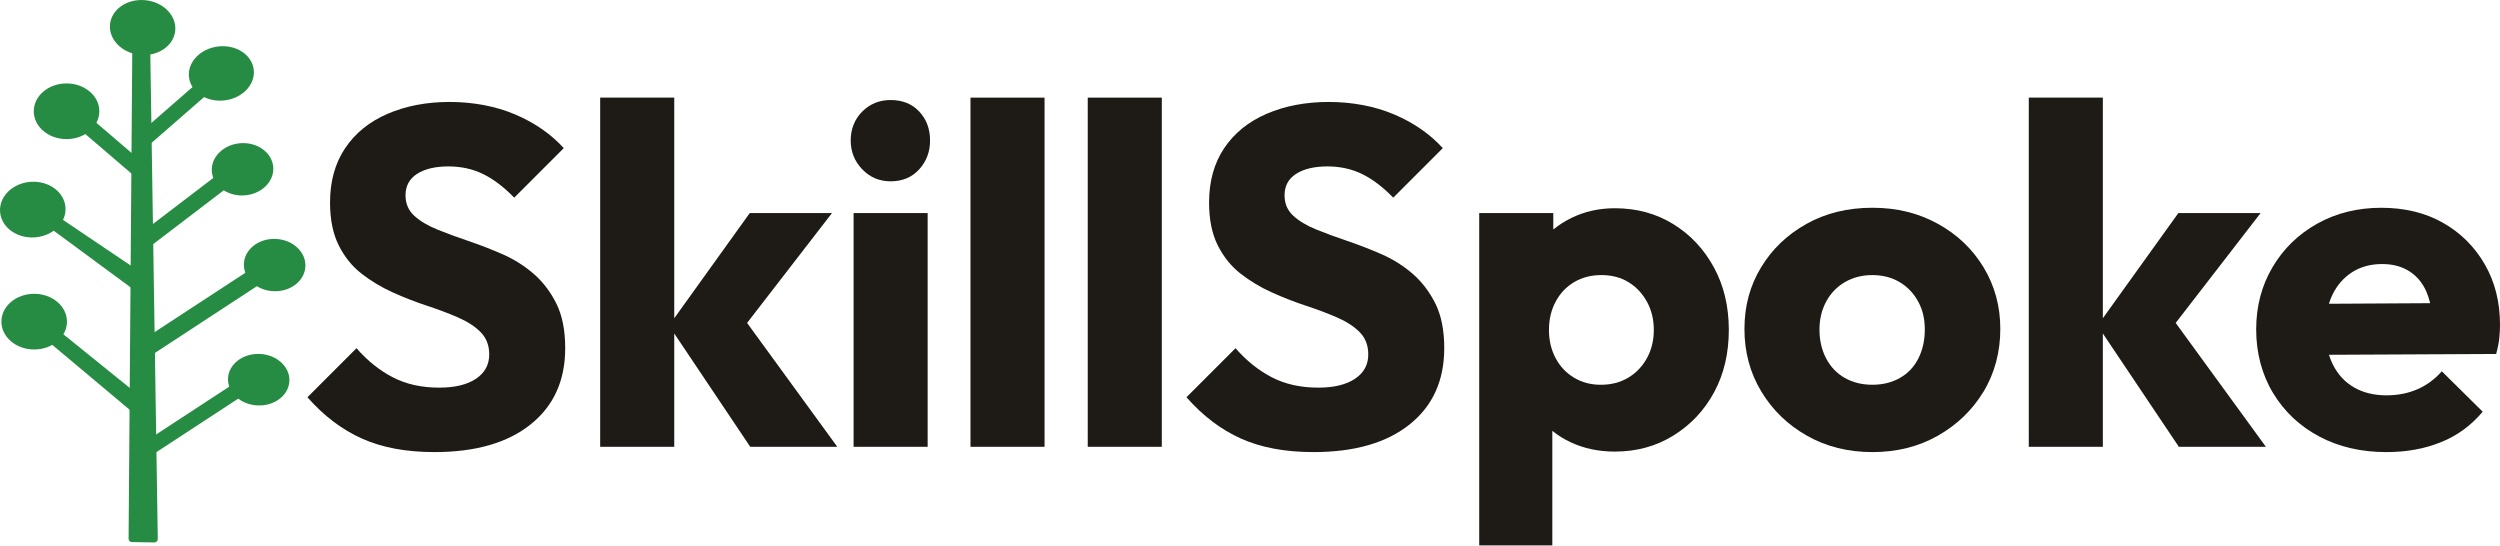
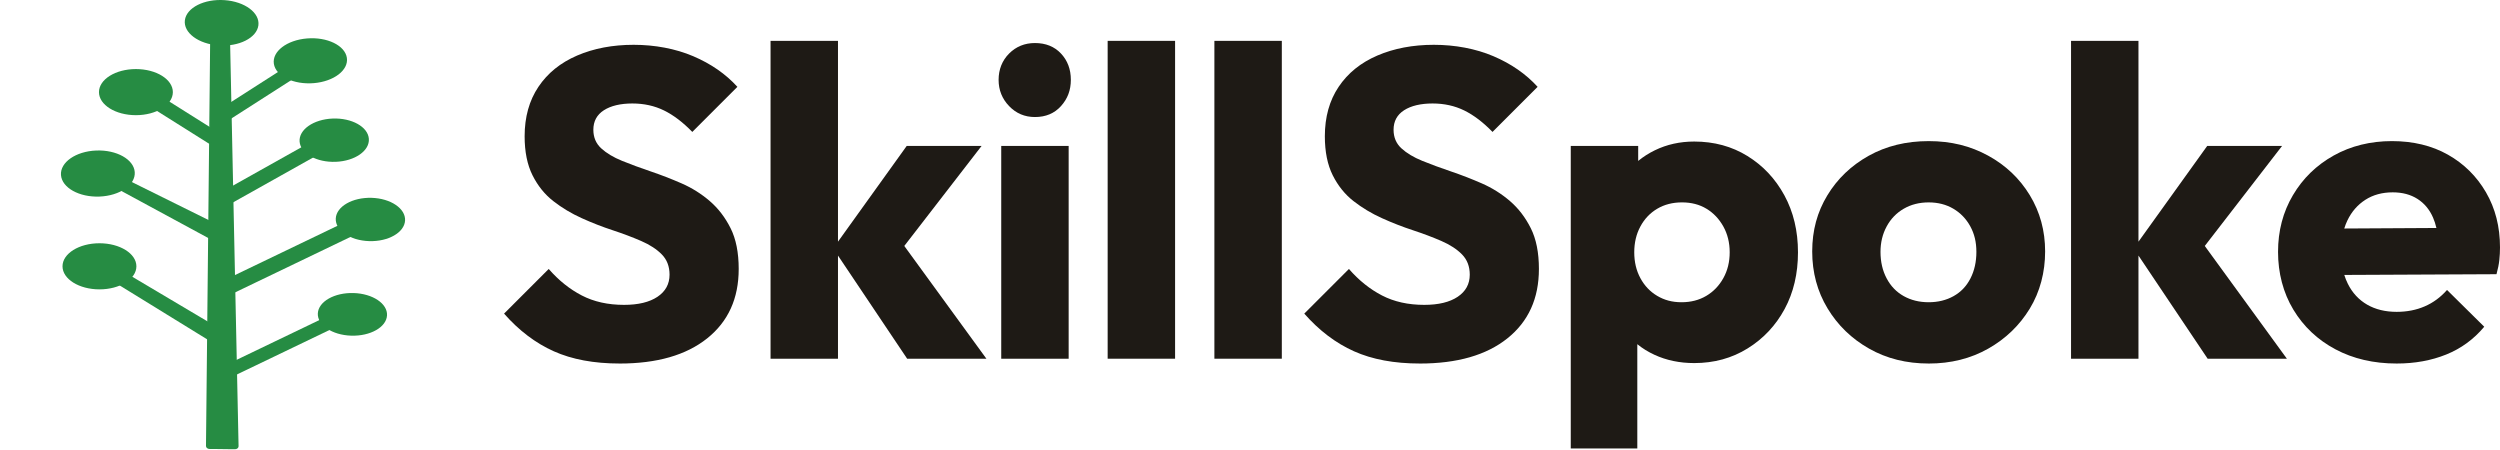
- <svg xmlns="http://www.w3.org/2000/svg" id="Layer_2" data-name="Layer 2" viewBox="0 0 2850.54 621.85">
+ <svg xmlns="http://www.w3.org/2000/svg" id="Layer_2" data-name="Layer 2" viewBox="0 0 3131.36 562.67">
  <defs>
    <style>
-       .cls-1 {
-         stroke: #278c43;
-         stroke-miterlimit: 10;
-         stroke-width: 2px;
+       .cls-1, .cls-2 {
+         fill: none;
      }

-       .cls-1, .cls-2 {
-         fill: #278c43;
+       .cls-2 {
+         stroke: #268c43;
+         stroke-miterlimit: 10;
+         stroke-width: 2.08px;
      }

      .cls-3 {
+         clip-path: url(#clippath-1);
+       }
+ 
+       .cls-4 {
+         clip-path: url(#clippath-2);
+       }
+ 
+       .cls-5 {
+         fill: #268c43;
+       }
+ 
+       .cls-6 {
        fill: #1e1a15;
      }
+ 
+       .cls-7 {
+         clip-path: url(#clippath);
+       }
    </style>
+     <clipPath id="clippath">
+       <rect class="cls-1" width="3131.36" height="562.67" />
+     </clipPath>
+     <clipPath id="clippath-1">
+       <rect class="cls-1" width="3131.36" height="562.67" />
+     </clipPath>
+     <clipPath id="clippath-2">
+       <rect class="cls-1" x="0" width="583.71" height="562.67" />
+     </clipPath>
  </defs>
  <g id="Layer_1-2" data-name="Layer 1">
-     <g id="lettermark_clear">
-       <path id="e-fill" class="cls-3" d="M2833,301.06c-11.71-20.1-27.61-35.83-47.7-47.16-20.11-11.33-43.52-17-70.2-17s-51.36,6.03-72.93,18.1c-21.58,12.07-38.58,28.61-50.99,49.63-12.43,21.03-18.65,44.69-18.65,71.02s6.39,51.18,19.2,72.38c12.79,21.21,30.34,37.75,52.64,49.63,22.3,11.88,47.89,17.83,76.77,17.83,22.67,0,43.33-3.75,61.96-11.25,18.65-7.49,34.55-19.1,47.71-34.82l-46.62-46.07c-8.05,9.14-17.37,15.99-27.97,20.56-10.61,4.58-22.31,6.86-35.1,6.86-14.26,0-26.59-3.02-37.01-9.04-10.42-6.03-18.47-14.72-24.13-26.05-1.76-3.52-3.25-7.24-4.47-11.15l190.64-.92c1.82-6.58,3.01-12.51,3.56-17.82.55-5.29.83-10.51.83-15.63,0-25.96-5.85-48.99-17.55-69.09M2681.92,310.38c9.68-6.21,21.11-9.32,34.27-9.32,12.07,0,22.39,2.74,30.98,8.23,8.59,5.48,15.08,13.25,19.46,23.3,1.74,3.98,3.15,8.36,4.26,13.11l-115.43.66c1.1-3.59,2.41-6.99,3.97-10.2,5.29-10.97,12.79-19.55,22.49-25.78" />
-       <g id="k2-fill">
-         <polygon class="cls-3" points="2583.6 509.44 2480.76 368.21 2577.57 242.93 2483.8 242.93 2397.7 362.85 2397.7 111.32 2313.25 111.32 2313.25 509.44 2397.7 509.44 2397.7 380.25 2484.35 509.44 2583.6 509.44" />
-       </g>
-       <path id="o-fill" class="cls-3" d="M2134.92,515.47c-27.79,0-52.65-6.21-74.58-18.65-21.94-12.42-39.31-29.25-52.09-50.45-12.8-21.2-19.2-44.97-19.2-71.29s6.31-49.35,18.92-70.19c12.61-20.84,29.88-37.37,51.82-49.63,21.94-12.24,46.98-18.37,75.12-18.37s52.18,6.03,74.31,18.1c22.12,12.07,39.57,28.61,52.37,49.63,12.79,21.03,19.2,44.51,19.2,70.47s-6.4,50.55-19.2,71.57c-12.8,21.03-30.16,37.75-52.1,50.18-21.94,12.43-46.8,18.65-74.58,18.65M2134.92,438.7c11.7,0,22.12-2.55,31.26-7.68,9.13-5.12,16.17-12.51,21.11-22.21,4.94-9.68,7.4-20.74,7.4-33.17s-2.56-22.75-7.68-32.08c-5.13-9.32-12.16-16.63-21.11-21.94-8.96-5.29-19.28-7.96-30.98-7.96s-22.13,2.65-31.26,7.96c-9.14,5.3-16.27,12.7-21.39,22.21-5.13,9.51-7.68,20.11-7.68,31.81,0,12.43,2.55,23.49,7.68,33.17,5.12,9.69,12.24,17.09,21.39,22.21,9.13,5.13,19.55,7.68,31.26,7.68" />
-       <path id="p-fill" class="cls-3" d="M1954.24,304.9c-11.34-20.84-26.78-37.29-46.34-49.36-19.56-12.07-41.77-18.1-66.63-18.1-17.92,0-34.36,3.66-49.35,10.97-7.67,3.74-14.61,8.18-20.84,13.3v-18.79h-84.45v378.92h83.35v-130.59c6.34,5.16,13.46,9.57,21.39,13.24,14.99,6.94,31.62,10.42,49.9,10.42,24.86,0,47.16-6.12,66.9-18.37,19.74-12.24,35.18-28.7,46.34-49.36,11.15-20.65,16.72-44.32,16.72-71.02s-5.67-50.46-17-71.29M1877.75,408.54c-5.3,9.51-12.43,16.91-21.39,22.21-8.96,5.3-19.28,7.96-30.98,7.96s-21.48-2.64-30.43-7.96c-8.96-5.29-15.99-12.69-21.11-22.21-5.13-9.5-7.68-20.29-7.68-32.36s2.55-22.84,7.68-32.36c5.12-9.5,12.15-16.91,21.11-22.21,8.95-5.29,19.27-7.96,30.98-7.96s21.94,2.65,30.71,7.96c8.77,5.3,15.8,12.7,21.11,22.21,5.29,9.51,7.95,20.29,7.95,32.36s-2.65,22.85-7.95,32.36" />
-       <path id="s2-fill" class="cls-3" d="M1497.61,515.47c-32.18,0-59.69-5.13-82.53-15.36-22.85-10.23-43.6-25.96-62.24-47.15l55.93-55.93c12.42,14.26,26.22,25.32,41.4,33.17,15.17,7.87,32.81,11.79,52.92,11.79,17.91,0,31.89-3.38,41.95-10.14,10.05-6.76,15.08-15.99,15.08-27.69,0-10.23-3.2-18.65-9.59-25.23-6.4-6.58-15.08-12.24-26.05-17-10.97-4.75-22.85-9.22-35.65-13.44-12.8-4.2-25.69-9.22-38.66-15.08-12.98-5.84-24.87-12.97-35.65-21.39-10.79-8.41-19.46-19.2-26.05-32.36-6.58-13.16-9.87-29.43-9.87-48.81,0-24.13,5.75-44.78,17.27-61.96,11.52-17.18,27.69-30.24,48.53-39.21,20.84-8.95,44.42-13.43,70.74-13.43s52.28,4.76,74.58,14.26c22.3,9.51,40.76,22.31,55.38,38.39l-56.49,56.48c-11.71-12.07-23.49-21.02-35.37-26.87-11.89-5.84-25.14-8.77-39.76-8.77s-26.87,2.83-35.65,8.5c-8.77,5.67-13.16,13.81-13.16,24.41,0,9.51,3.29,17.27,9.87,23.3,6.58,6.03,15.26,11.24,26.05,15.63,10.78,4.39,22.67,8.77,35.65,13.16,12.97,4.39,25.96,9.41,38.94,15.08,12.97,5.67,24.76,13.07,35.37,22.21,10.6,9.14,19.27,20.48,26.05,34,6.76,13.53,10.15,30.53,10.15,51,0,36.92-13.16,65.9-39.49,86.92-26.32,21.03-62.88,31.53-109.68,31.53" />
-       <g id="l2-fill">
-         <rect class="cls-3" x="1240.26" y="111.32" width="84.45" height="398.12" />
-       </g>
-       <g id="l1-fill">
-         <rect class="cls-3" x="1106.57" y="111.32" width="84.45" height="398.12" />
-       </g>
-       <path id="I-fill" class="cls-3" d="M1015.5,206.74c-12.8,0-23.58-4.57-32.36-13.71-8.77-9.13-13.16-20.1-13.16-32.91s4.39-24.13,13.16-32.91c8.77-8.77,19.55-13.16,32.36-13.16,13.52,0,24.4,4.39,32.63,13.16,8.23,8.77,12.33,19.74,12.33,32.91s-4.12,23.77-12.33,32.91c-8.23,9.14-19.11,13.71-32.63,13.71M973.28,242.93h84.45v266.52h-84.45V242.93Z" />
-       <g id="k1-fill">
-         <polygon class="cls-3" points="851.84 368.21 948.66 242.93 854.89 242.93 768.79 362.85 768.79 111.32 684.33 111.32 684.33 509.44 768.79 509.44 768.79 380.25 855.43 509.44 954.69 509.44 851.84 368.21" />
-       </g>
-       <path id="s1-fill" class="cls-3" d="M495.32,515.47c-32.18,0-59.69-5.13-82.53-15.36-22.85-10.23-43.6-25.96-62.24-47.15l55.93-55.93c12.42,14.26,26.22,25.32,41.4,33.17,15.17,7.87,32.81,11.79,52.92,11.79,17.91,0,31.89-3.38,41.95-10.14,10.05-6.76,15.08-15.99,15.08-27.69,0-10.23-3.2-18.65-9.59-25.23-6.4-6.58-15.08-12.24-26.05-17-10.97-4.75-22.85-9.22-35.65-13.44-12.8-4.2-25.69-9.22-38.66-15.08-12.98-5.84-24.87-12.97-35.65-21.39-10.79-8.41-19.46-19.2-26.05-32.36-6.58-13.16-9.87-29.43-9.87-48.81,0-24.13,5.75-44.78,17.27-61.96,11.52-17.18,27.69-30.24,48.53-39.21,20.84-8.95,44.42-13.43,70.74-13.43s52.28,4.76,74.58,14.26c22.3,9.51,40.76,22.31,55.38,38.39l-56.48,56.48c-11.71-12.07-23.49-21.02-35.37-26.87-11.89-5.84-25.14-8.77-39.76-8.77s-26.87,2.83-35.65,8.5c-8.77,5.67-13.16,13.81-13.16,24.41,0,9.51,3.29,17.27,9.87,23.3,6.58,6.03,15.26,11.24,26.05,15.63,10.78,4.39,22.67,8.77,35.65,13.16,12.97,4.39,25.96,9.41,38.94,15.08,12.97,5.67,24.77,13.07,35.37,22.21,10.6,9.14,19.27,20.48,26.05,34,6.76,13.53,10.14,30.53,10.14,51,0,36.92-13.16,65.9-39.49,86.92-26.32,21.03-62.88,31.53-109.68,31.53" />
-     </g>
-     <g id="mark">
-       <g>
-         <path class="cls-1" d="M170.38,47.34l-19.4-1.77.94-.84-4.3,569.51c-.01,1.6,1.28,2.9,2.87,2.9h3.54s20.56.36,20.56.36h1.45c1.6,0,2.9-1.32,2.87-2.93l-8.8-571.48" />
-         <polygon class="cls-2" points="248.28 74.17 158.73 152.24 170.04 165.31 259.59 87.23 248.28 74.17" />
-         <polygon class="cls-2" points="250.38 201.55 155.94 273.59 165.09 285.67 259.52 213.63 250.38 201.55" />
-         <polygon class="cls-2" points="258.74 191.03 164.3 263.08 170.43 271.17 264.86 199.13 258.74 191.03" />
-         <polygon class="cls-2" points="294.84 301.12 161.15 388.57 172.07 405.39 305.75 317.93 294.84 301.12" />
-         <path class="cls-2" d="M290.4,427.83l-124.01,81.12c-2.67,1.75-3.43,5.34-1.69,8.02l.26.4c1.74,2.68,5.32,3.44,8,1.69l124.01-81.12c2.67-1.75,3.43-5.34,1.69-8.02l-.26-.4c-1.74-2.68-5.32-3.44-8-1.69Z" />
-         <polygon class="cls-2" points="301.86 414.36 168.18 501.81 174.75 511.93 308.43 424.47 301.86 414.36" />
-         <polygon class="cls-2" points="96.24 143.37 150.96 190.24 158.36 181.54 103.64 134.67 96.24 143.37" />
-         <polygon class="cls-2" points="95.69 151.49 150.42 198.36 157.82 189.66 103.09 142.79 95.69 151.49" />
-         <polygon class="cls-2" points="61.16 257.33 157.44 322.22 163.8 312.73 67.52 247.83 61.16 257.33" />
-         <polygon class="cls-2" points="58.64 261.15 152.13 330.03 158.87 320.81 65.39 251.93 58.64 261.15" />
-         <polygon class="cls-2" points="60.67 386.5 151.02 459.47 158.17 450.55 67.82 377.59 60.67 386.5" />
-         <polygon class="cls-2" points="40.93 377.59 148.66 467.9 155.8 458.98 65.45 386.01 40.93 377.59" />
-         <ellipse class="cls-2" cx="162.61" cy="31.38" rx="31.31" ry="37.36" transform="translate(115.61 190.18) rotate(-84.43)" />
-         <ellipse class="cls-2" cx="252.4" cy="83.72" rx="37.17" ry="30.96" transform="translate(-7.88 29.21) rotate(-6.52)" />
-         <ellipse class="cls-2" cx="276.54" cy="193.04" rx="35.1" ry="29.83" transform="translate(-10.33 15.72) rotate(-3.2)" />
-         <ellipse class="cls-2" cx="313.17" cy="302.24" rx="29.83" ry="35.1" transform="translate(-2.14 602.24) rotate(-87.56)" />
-         <ellipse class="cls-2" cx="294.96" cy="432.91" rx="29.38" ry="35.03" transform="translate(-150.1 709.19) rotate(-87.56)" />
-         <ellipse class="cls-2" cx="75.88" cy="126.87" rx="37.38" ry="31.75" />
-         <ellipse class="cls-2" cx="37.36" cy="238.99" rx="37.38" ry="31.75" transform="translate(-13.27 2.46) rotate(-3.2)" />
-         <ellipse class="cls-2" cx="38.98" cy="366.74" rx="37.38" ry="31.75" />
+     <g id="logo">
+       <g class="cls-7">
+         <g class="cls-3">
+           <path class="cls-6" d="M3113.82,240.91c-11.71-20.1-27.61-35.83-47.7-47.17-20.11-11.33-43.52-17-70.2-17s-51.36,6.03-72.93,18.1c-21.58,12.07-38.58,28.61-50.99,49.63-12.43,21.03-18.65,44.69-18.65,71.02s6.39,51.18,19.2,72.38c12.79,21.21,30.34,37.75,52.64,49.63,22.3,11.88,47.89,17.83,76.77,17.83,22.67,0,43.33-3.75,61.96-11.25,18.65-7.49,34.55-19.1,47.71-34.82l-46.62-46.07c-8.05,9.14-17.37,16-27.97,20.56-10.61,4.58-22.31,6.86-35.1,6.86-14.26,0-26.59-3.02-37.01-9.04-10.42-6.03-18.47-14.72-24.13-26.05-1.76-3.52-3.25-7.24-4.47-11.15l190.64-.92c1.82-6.58,3.01-12.51,3.56-17.82.55-5.29.83-10.51.83-15.62,0-25.96-5.85-48.99-17.55-69.09M2962.74,250.24c9.68-6.21,21.11-9.32,34.27-9.32,12.07,0,22.39,2.74,30.98,8.23,8.59,5.48,15.08,13.25,19.47,23.3,1.73,3.98,3.15,8.36,4.26,13.11l-115.43.66c1.1-3.59,2.41-6.99,3.97-10.2,5.3-10.97,12.79-19.55,22.49-25.78" />
+           <polygon class="cls-6" points="2864.42 449.3 2761.58 308.07 2858.39 182.79 2764.62 182.79 2678.52 302.71 2678.52 51.18 2594.07 51.18 2594.07 449.3 2678.52 449.3 2678.52 320.11 2765.17 449.3 2864.42 449.3" />
+           <path class="cls-6" d="M2415.74,455.33c-27.79,0-52.65-6.21-74.58-18.65-21.94-12.42-39.31-29.25-52.09-50.45-12.8-21.2-19.2-44.97-19.2-71.29s6.31-49.35,18.92-70.19c12.61-20.84,29.89-37.37,51.82-49.63,21.94-12.24,46.98-18.37,75.12-18.37s52.18,6.03,74.31,18.1c22.12,12.07,39.57,28.61,52.37,49.63,12.79,21.03,19.2,44.51,19.2,70.47s-6.4,50.55-19.2,71.57c-12.8,21.03-30.16,37.75-52.1,50.18-21.94,12.43-46.8,18.65-74.58,18.65M2415.74,378.56c11.7,0,22.12-2.55,31.26-7.68,9.13-5.12,16.17-12.51,21.11-22.21,4.94-9.68,7.4-20.74,7.4-33.18s-2.56-22.76-7.68-32.08c-5.12-9.32-12.16-16.63-21.11-21.94-8.96-5.29-19.28-7.96-30.98-7.96s-22.13,2.65-31.26,7.96c-9.14,5.3-16.27,12.7-21.39,22.21-5.12,9.51-7.68,20.11-7.68,31.81,0,12.43,2.55,23.49,7.68,33.18,5.11,9.69,12.24,17.09,21.39,22.21,9.13,5.12,19.55,7.68,31.26,7.68" />
+           <path class="cls-6" d="M2235.06,244.75c-11.34-20.84-26.78-37.29-46.34-49.36-19.56-12.07-41.77-18.1-66.63-18.1-17.92,0-34.36,3.66-49.35,10.97-7.67,3.74-14.61,8.18-20.84,13.3v-18.79h-84.45v378.93h83.35v-130.59c6.34,5.16,13.46,9.57,21.39,13.24,14.99,6.94,31.62,10.42,49.9,10.42,24.86,0,47.16-6.12,66.9-18.37,19.74-12.24,35.18-28.7,46.34-49.36,11.15-20.65,16.72-44.32,16.72-71.02s-5.67-50.46-17-71.29M2158.56,348.39c-5.3,9.51-12.43,16.91-21.39,22.21-8.96,5.31-19.28,7.96-30.98,7.96s-21.48-2.64-30.43-7.96c-8.96-5.29-15.99-12.69-21.11-22.21-5.13-9.5-7.68-20.29-7.68-32.36s2.55-22.85,7.68-32.36c5.11-9.5,12.15-16.91,21.11-22.21,8.96-5.3,19.27-7.96,30.98-7.96s21.94,2.65,30.71,7.96c8.77,5.3,15.8,12.7,21.11,22.21,5.29,9.51,7.95,20.29,7.95,32.36s-2.65,22.85-7.95,32.36" />
+           <path class="cls-6" d="M1778.43,455.33c-32.18,0-59.69-5.12-82.53-15.36-22.85-10.23-43.6-25.96-62.24-47.15l55.93-55.93c12.42,14.26,26.22,25.32,41.4,33.18,15.17,7.87,32.81,11.79,52.92,11.79,17.91,0,31.89-3.38,41.95-10.14,10.05-6.76,15.08-15.99,15.08-27.69,0-10.23-3.2-18.65-9.59-25.23-6.4-6.58-15.08-12.24-26.04-17-10.97-4.75-22.85-9.22-35.65-13.44-12.8-4.2-25.69-9.22-38.66-15.08-12.98-5.84-24.87-12.97-35.65-21.39-10.79-8.41-19.46-19.2-26.05-32.36-6.58-13.16-9.87-29.43-9.87-48.81,0-24.13,5.75-44.78,17.27-61.96,11.52-17.18,27.69-30.24,48.53-39.21,20.84-8.95,44.42-13.43,70.74-13.43s52.28,4.76,74.58,14.26c22.3,9.51,40.76,22.31,55.38,38.39l-56.49,56.48c-11.71-12.07-23.49-21.02-35.37-26.87-11.89-5.84-25.14-8.77-39.76-8.77s-26.87,2.83-35.65,8.5c-8.78,5.67-13.16,13.81-13.16,24.41,0,9.51,3.29,17.27,9.87,23.3,6.58,6.03,15.26,11.24,26.04,15.63,10.78,4.39,22.67,8.77,35.65,13.16,12.97,4.39,25.96,9.41,38.94,15.08,12.97,5.67,24.76,13.07,35.37,22.21,10.6,9.14,19.27,20.48,26.04,34,6.76,13.53,10.15,30.53,10.15,51,0,36.92-13.16,65.9-39.49,86.92-26.32,21.03-62.88,31.53-109.68,31.53" />
+           <rect class="cls-6" x="1521.08" y="51.18" width="84.45" height="398.12" />
+           <rect class="cls-6" x="1387.39" y="51.18" width="84.45" height="398.12" />
+           <path class="cls-6" d="M1296.31,146.59c-12.8,0-23.58-4.57-32.36-13.71-8.78-9.13-13.16-20.1-13.16-32.91s4.39-24.13,13.16-32.9c8.77-8.77,19.55-13.16,32.36-13.16,13.52,0,24.4,4.39,32.63,13.16,8.23,8.77,12.34,19.74,12.34,32.9s-4.12,23.77-12.34,32.91c-8.23,9.14-19.1,13.71-32.63,13.71M1254.09,182.79h84.45v266.52h-84.45V182.79Z" />
+           <polygon class="cls-6" points="1132.66 308.07 1229.48 182.79 1135.7 182.79 1049.61 302.7 1049.61 51.18 965.15 51.18 965.15 449.3 1049.61 449.3 1049.61 320.11 1136.25 449.3 1235.51 449.3 1132.66 308.07" />
+           <path class="cls-6" d="M776.13,455.33c-32.18,0-59.69-5.12-82.53-15.36-22.85-10.23-43.59-25.96-62.24-47.15l55.93-55.93c12.42,14.26,26.23,25.32,41.4,33.18,15.17,7.87,32.81,11.79,52.92,11.79,17.91,0,31.89-3.38,41.95-10.14,10.05-6.76,15.08-15.99,15.08-27.69,0-10.23-3.2-18.65-9.59-25.23-6.4-6.58-15.08-12.24-26.05-17-10.97-4.75-22.85-9.22-35.65-13.44-12.8-4.2-25.69-9.22-38.66-15.08-12.98-5.84-24.87-12.97-35.65-21.39-10.79-8.41-19.46-19.2-26.05-32.36-6.58-13.16-9.87-29.43-9.87-48.81,0-24.13,5.75-44.78,17.27-61.96,11.52-17.18,27.69-30.24,48.53-39.21,20.84-8.95,44.42-13.43,70.74-13.43s52.28,4.76,74.58,14.26c22.3,9.51,40.76,22.31,55.38,38.39l-56.48,56.48c-11.71-12.07-23.49-21.02-35.37-26.87-11.89-5.84-25.14-8.77-39.76-8.77s-26.87,2.83-35.65,8.5c-8.78,5.67-13.16,13.81-13.16,24.41,0,9.51,3.29,17.27,9.87,23.3,6.58,6.03,15.26,11.24,26.05,15.63,10.78,4.39,22.67,8.77,35.65,13.16,12.97,4.39,25.96,9.41,38.94,15.08,12.97,5.67,24.77,13.07,35.37,22.21,10.6,9.14,19.27,20.48,26.04,34,6.76,13.53,10.14,30.53,10.14,51,0,36.92-13.16,65.9-39.49,86.92-26.33,21.03-62.88,31.53-109.68,31.53" />
+         </g>
+         <g class="cls-4">
+           <path class="cls-5" d="M287.22,43.06l-24.01-1.61,1.17-.77-5.33,518c-.02,1.46,1.58,2.64,3.55,2.64h4.38s25.45.33,25.45.33h1.8c1.98,0,3.58-1.2,3.55-2.66l-10.9-519.79" />
+           <path class="cls-2" d="M287.22,43.06l-24.01-1.61,1.17-.77-5.33,518c-.02,1.46,1.58,2.64,3.55,2.64h4.38s25.45.33,25.45.33h1.8c1.98,0,3.58-1.2,3.55-2.66l-10.9-519.79" />
+           <polygon class="cls-5" points="383.64 67.46 272.8 138.47 286.79 150.35 397.64 79.34 383.64 67.46" />
+           <polygon class="cls-5" points="386.24 183.32 269.35 248.85 280.67 259.83 397.56 194.3 386.24 183.32" />
+           <polygon class="cls-5" points="396.59 173.76 279.69 239.28 287.28 246.64 404.17 181.11 396.59 173.76" />
+           <polygon class="cls-5" points="441.27 273.88 275.79 353.43 289.31 368.72 454.79 289.17 441.27 273.88" />
+           <path class="cls-5" d="M435.78,389.13l-153.5,73.78c-3.31,1.59-4.24,4.86-2.09,7.3l.32.36c2.16,2.44,6.59,3.13,9.9,1.54l153.5-73.78c3.31-1.59,4.24-4.86,2.09-7.3l-.32-.36c-2.16-2.44-6.59-3.13-9.9-1.54" />
+           <polygon class="cls-5" points="449.97 376.88 284.49 456.42 292.62 465.62 458.1 386.08 449.97 376.88" />
+           <polygon class="cls-5" points="195.44 130.4 263.18 173.03 272.34 165.12 204.61 122.49 195.44 130.4" />
+           <polygon class="cls-5" points="194.77 137.79 262.51 180.42 271.67 172.5 203.93 129.87 194.77 137.79" />
+           <polygon class="cls-5" points="152.03 234.05 271.2 293.08 279.07 284.44 159.9 225.42 152.03 234.05" />
+           <polygon class="cls-5" points="148.9 237.53 264.62 300.18 272.97 291.79 157.25 229.14 148.9 237.53" />
+           <polygon class="cls-5" points="151.42 351.54 263.26 417.91 272.1 409.8 160.26 343.43 151.42 351.54" />
+           <polygon class="cls-5" points="126.98 343.43 260.33 425.57 269.18 417.47 157.34 351.1 126.98 343.43" />
+           <path class="cls-5" d="M323.64,31.78c-2.03,15.66-24.28,26.9-49.71,25.11-25.43-1.79-44.39-15.94-42.36-31.6,2.03-15.66,24.28-26.9,49.71-25.11,25.43,1.79,44.39,15.93,42.36,31.59" />
+           <path class="cls-5" d="M434.46,72.37c2.35,15.46-16.21,29.68-41.46,31.77-25.25,2.09-47.62-8.75-49.97-24.21-2.35-15.46,16.21-29.68,41.46-31.77,25.25-2.09,47.62,8.75,49.97,24.21" />
+           <path class="cls-5" d="M462.01,173.84c1.11,14.96-17.41,27.88-41.37,28.84-23.96.96-44.28-10.38-45.38-25.35-1.11-14.96,17.41-27.88,41.37-28.84,23.96-.96,44.28,10.38,45.38,25.35" />
+           <path class="cls-5" d="M507.37,276.24c-.85,14.97-20.97,26.51-44.94,25.78-23.97-.74-42.72-13.47-41.87-28.45.85-14.97,20.97-26.51,44.94-25.78,23.97.74,42.72,13.47,41.87,28.45" />
+           <path class="cls-5" d="M484.76,395.08c-.83,14.74-20.91,26.1-44.84,25.36-23.93-.74-42.65-13.29-41.82-28.03.83-14.74,20.91-26.1,44.84-25.36,23.93.74,42.65,13.29,41.82,28.03" />
+           <path class="cls-5" d="M216.51,115.39c0,15.95-20.71,28.88-46.27,28.88s-46.27-12.93-46.27-28.88,20.71-28.88,46.27-28.88,46.27,12.93,46.27,28.88" />
+           <path class="cls-5" d="M168.77,215.51c1.18,15.93-18.55,29.67-44.06,30.7-25.52,1.03-47.16-11.05-48.34-26.98-1.18-15.93,18.55-29.67,44.06-30.7,25.52-1.03,47.16,11.05,48.34,26.98" />
+           <path class="cls-5" d="M170.84,333.57c0,15.95-20.71,28.88-46.27,28.88s-46.27-12.93-46.27-28.88,20.71-28.88,46.27-28.88,46.27,12.93,46.27,28.88" />
+         </g>
      </g>
    </g>
  </g>
</svg>
